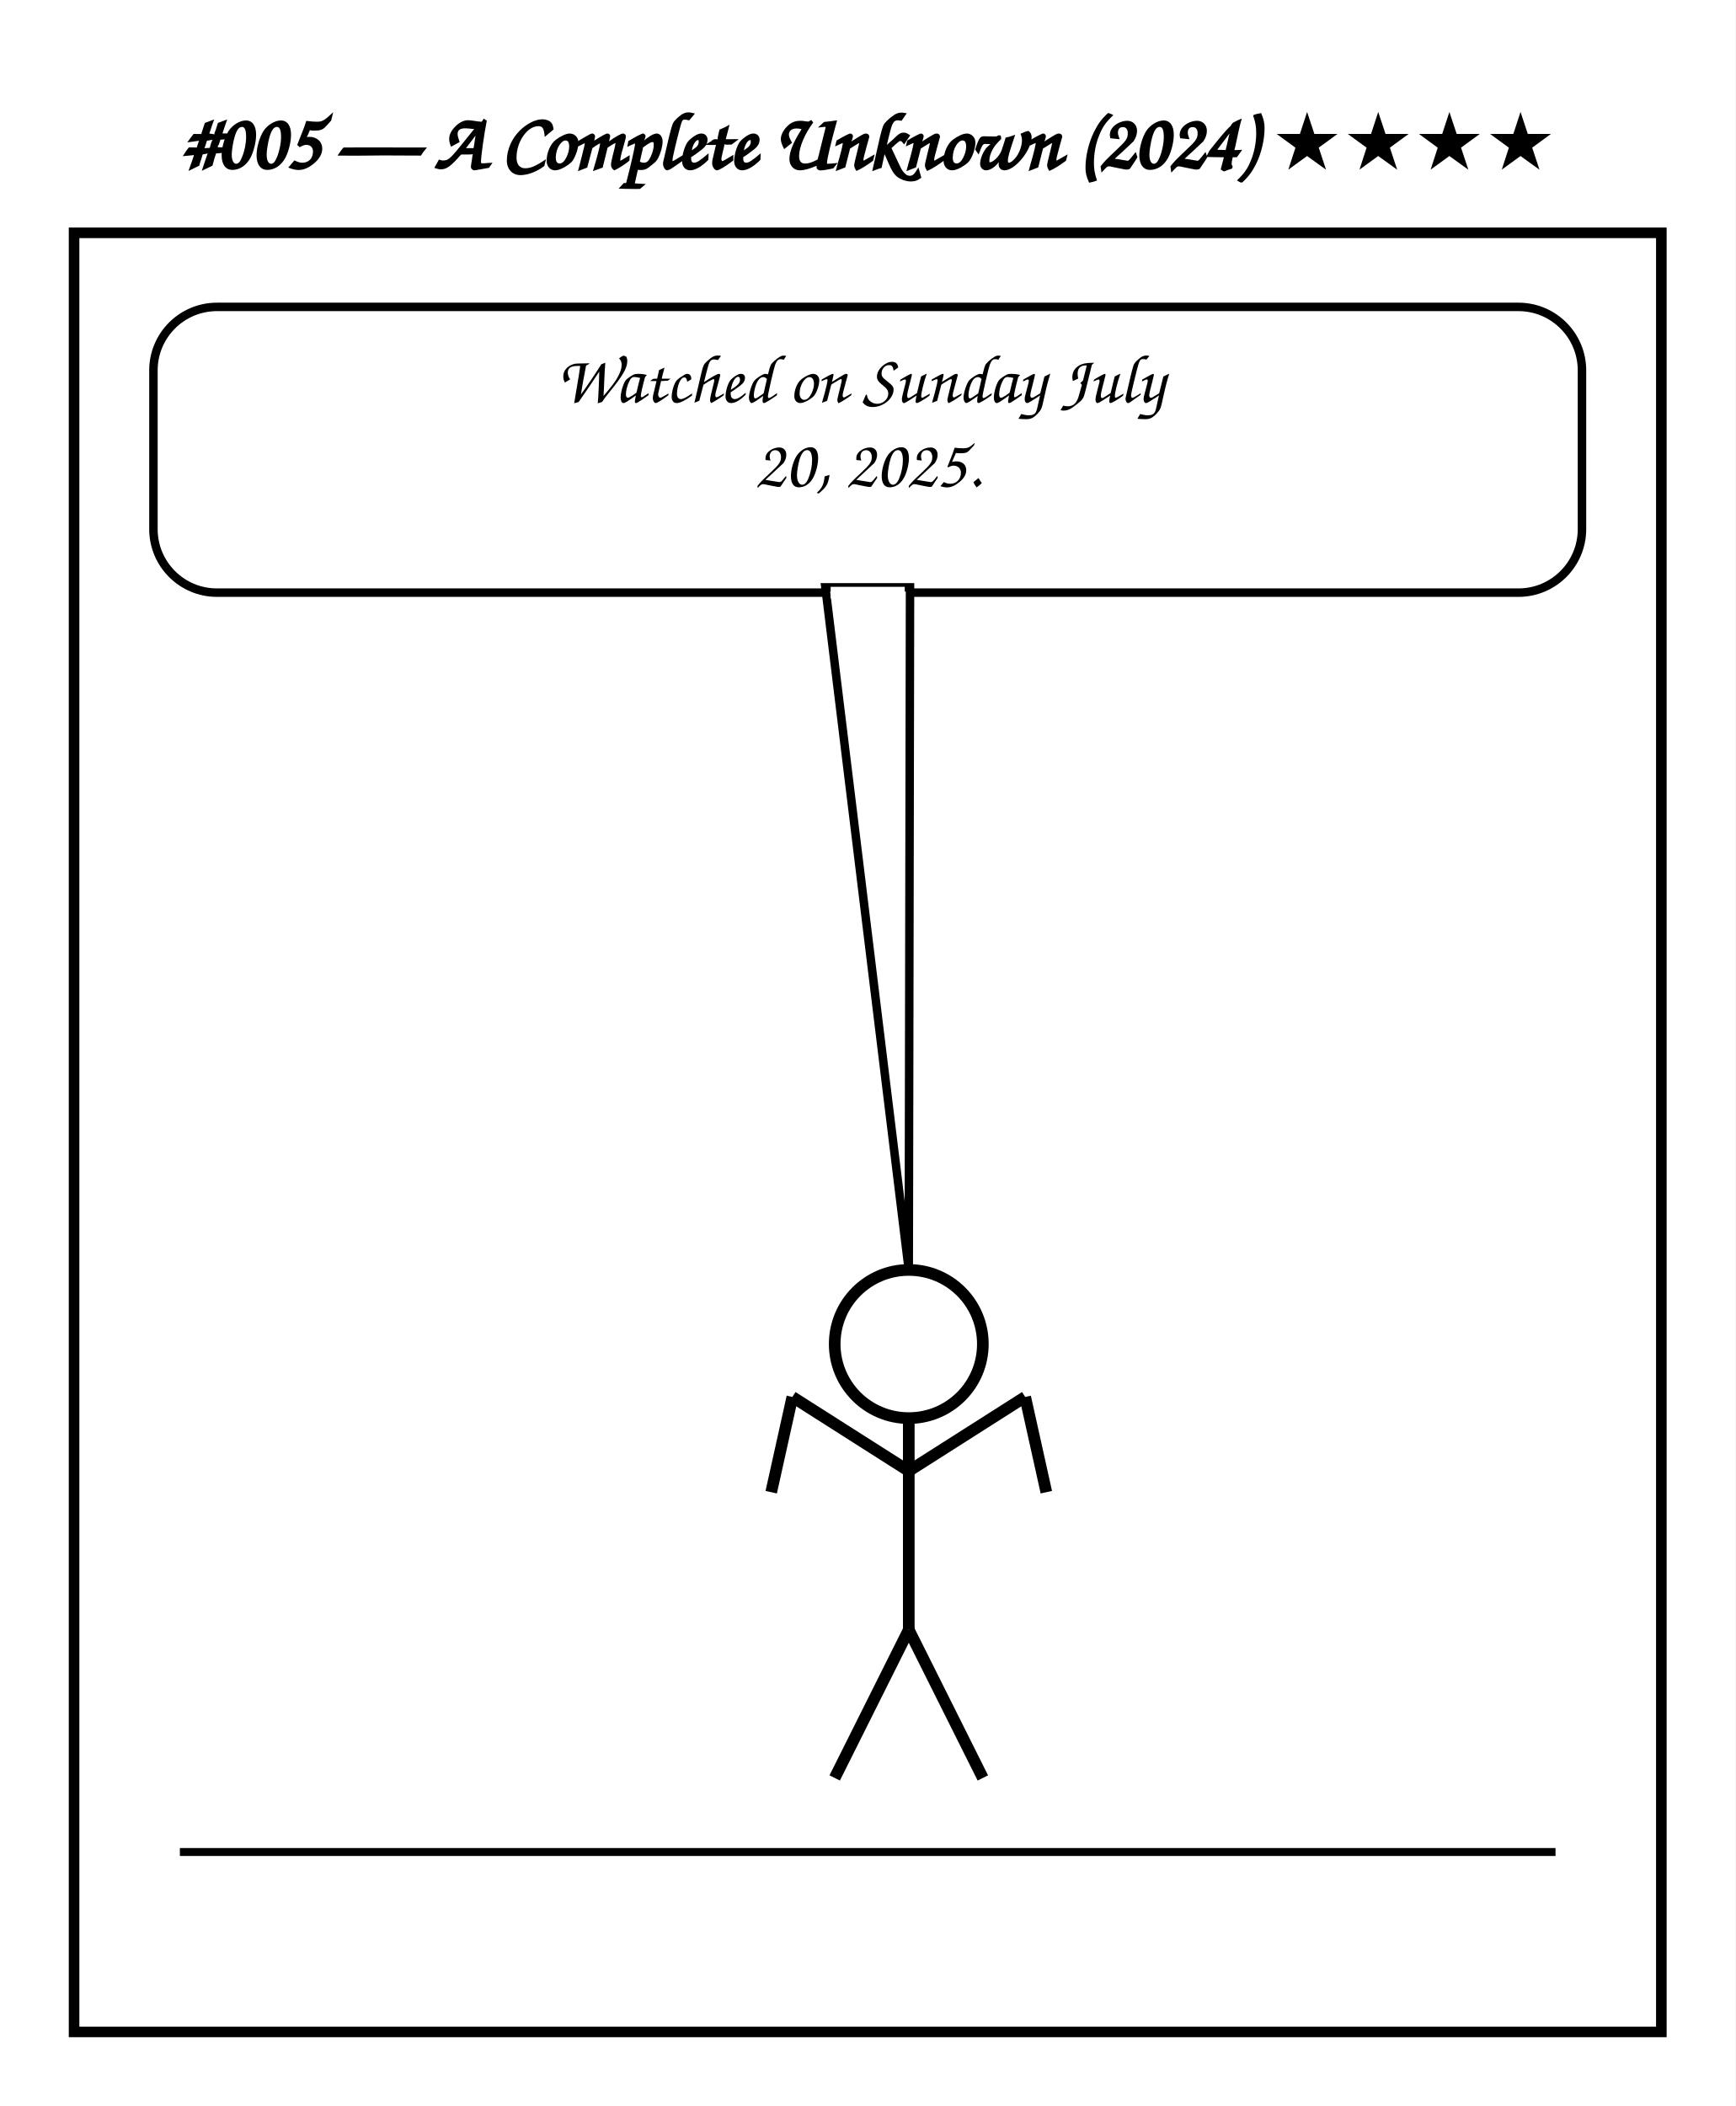
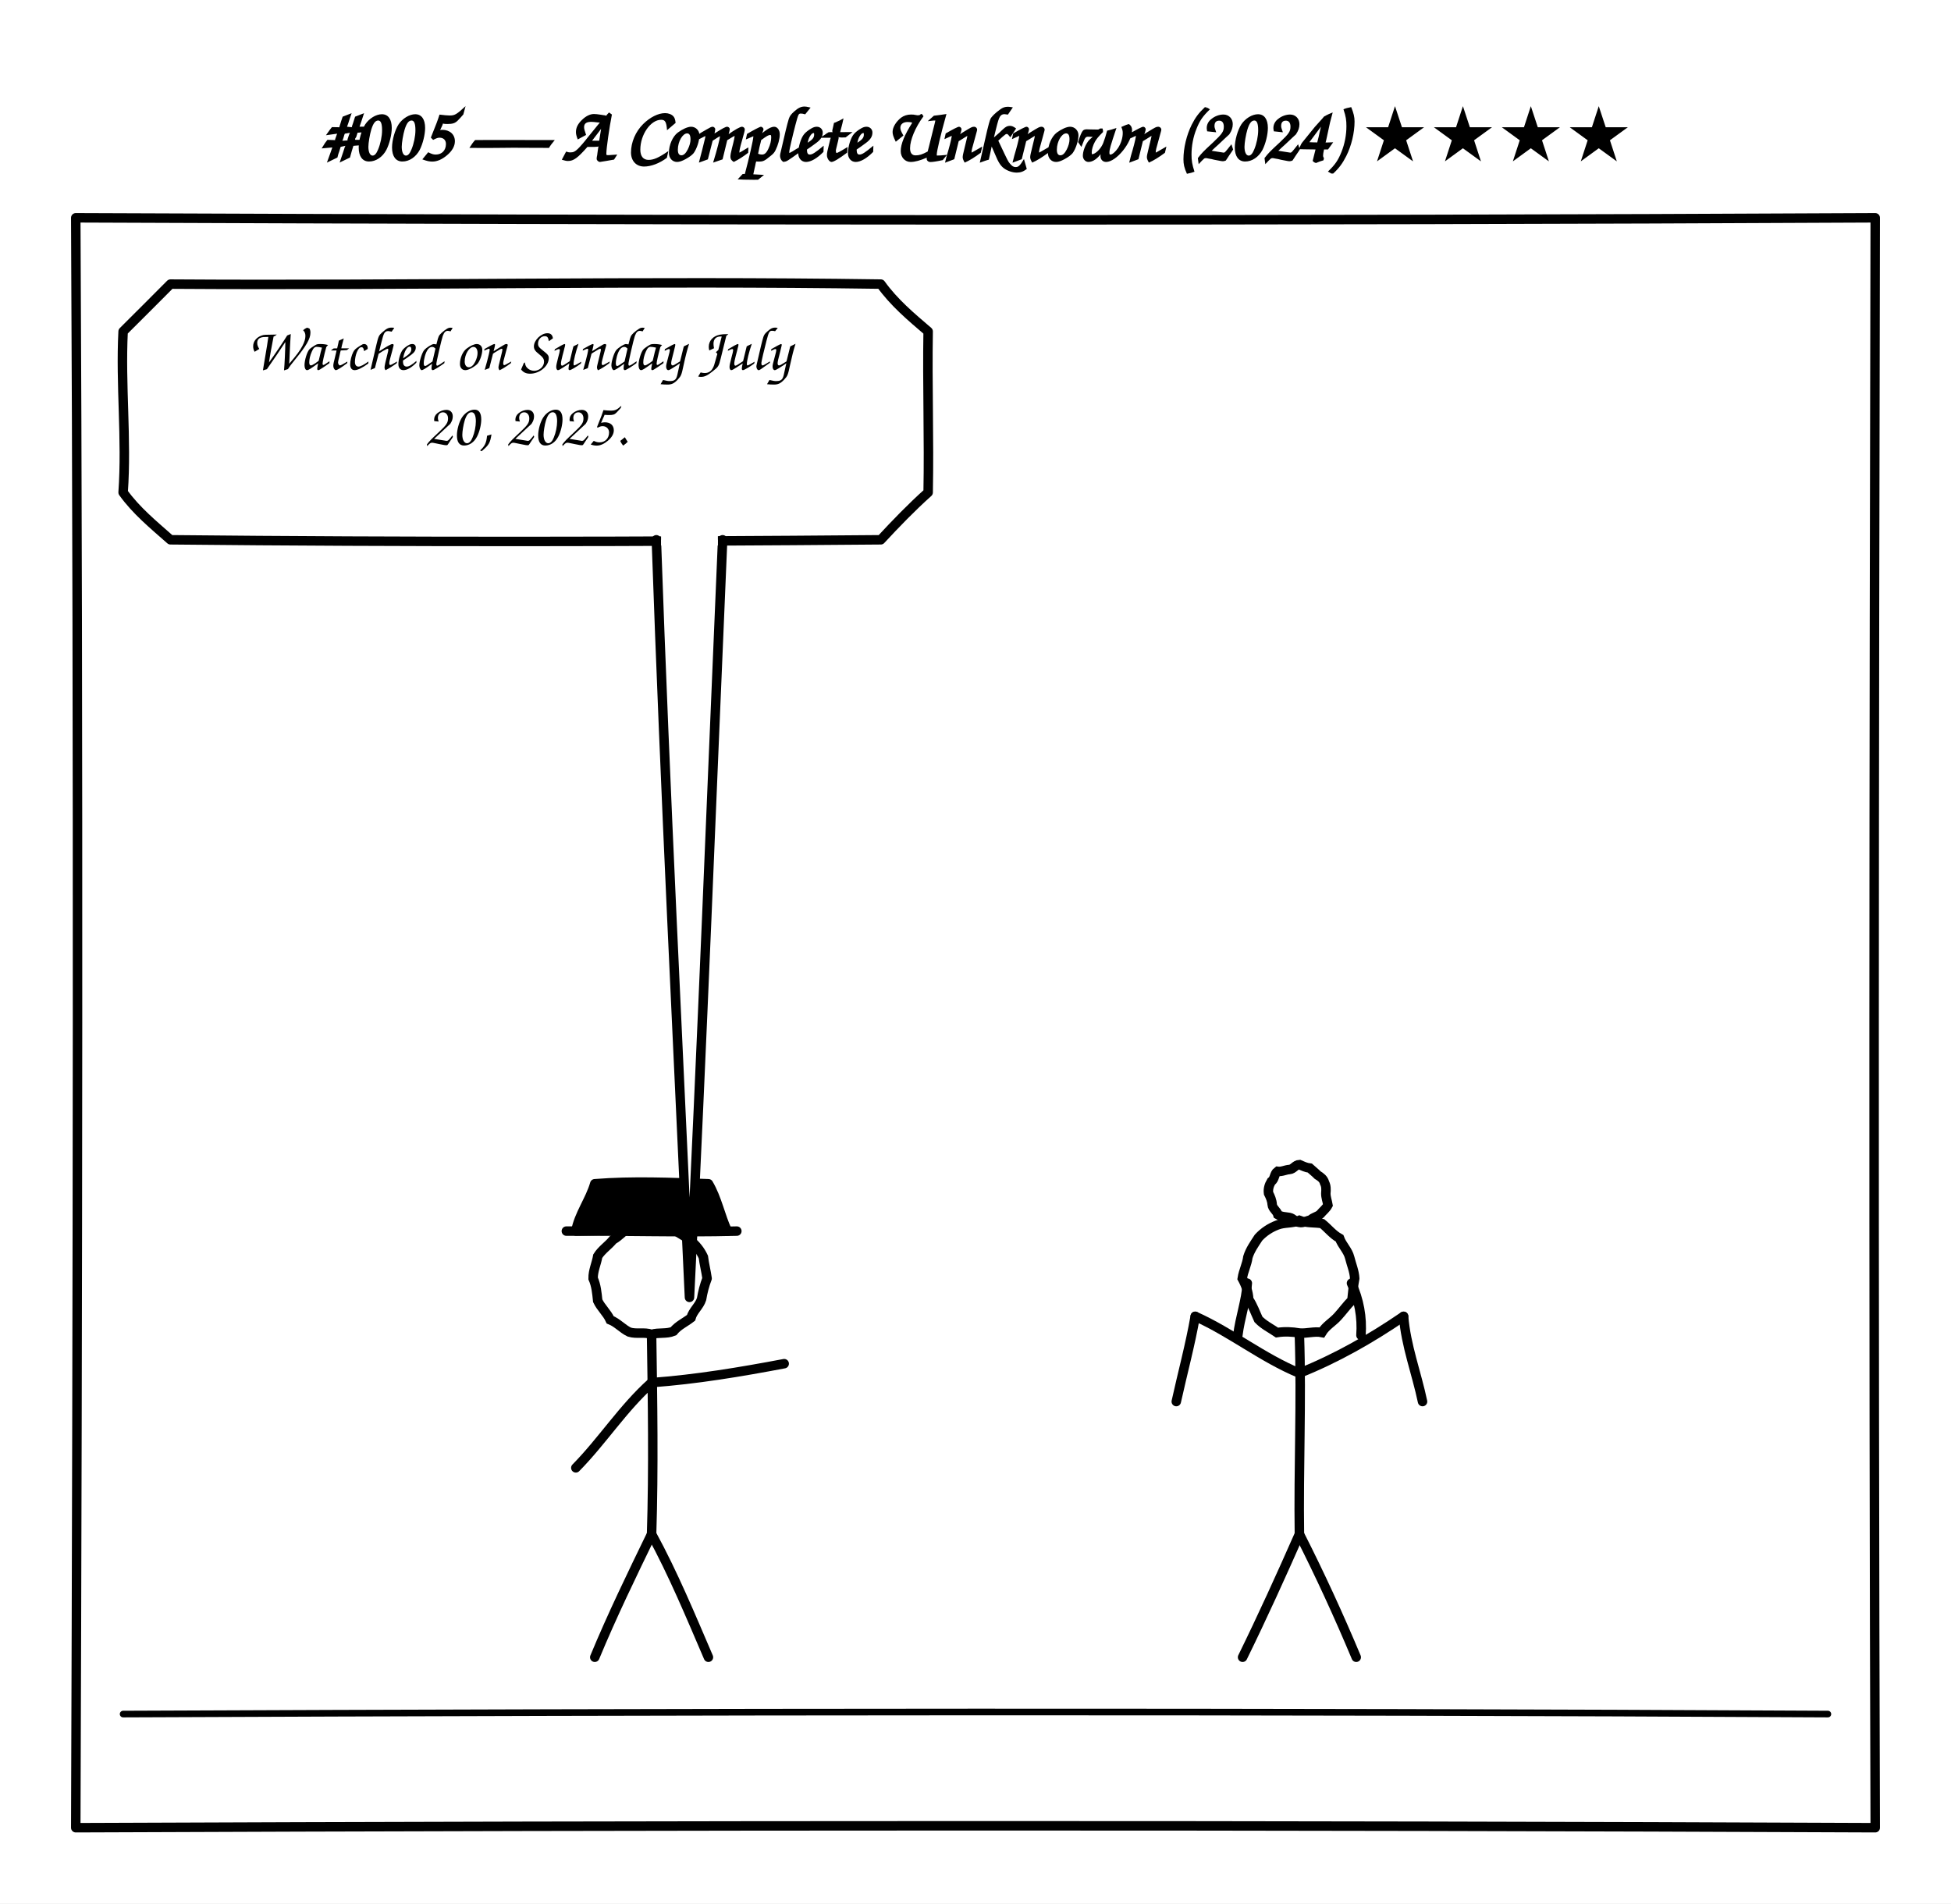
- <svg xmlns="http://www.w3.org/2000/svg" viewBox="0 0 328 398" width="328" height="398" role="img" aria-label="#005 — A Complete Unknown (2024)">
+ <svg xmlns="http://www.w3.org/2000/svg" viewBox="0 0 412 402" width="412" height="402" role="img" aria-label="#005 — A Complete Unknown (2024)">
  <rect width="100%" height="100%" fill="white" />
-   <text x="164.0" y="32" text-anchor="middle" font-family="Comic Neue, Comic Sans MS, cursive" font-size="15" font-weight="700" fill="black">#005 — A Complete Unknown (2024) ★★★★</text>
+   <text x="206.0" y="34" text-anchor="middle" font-family="Comic Neue, Comic Sans MS, cursive" font-size="16" font-weight="700" fill="black">#005 — A Complete Unknown (2024) ★★★★</text>
  <g class="panel">
-     <rect x="14" y="44" width="300" height="340" fill="white" stroke="black" stroke-width="2" />
-     <rect x="29" y="58" width="270" height="54" rx="12" ry="12" fill="white" stroke="black" stroke-width="1.6" />
-     <polygon points="156.0,111 172.0,111 171.762,240" fill="white" stroke="black" stroke-width="1.6" />
-     <line x1="157.0" y1="112" x2="171.0" y2="112" stroke="white" stroke-width="2.2" />
-     <text x="164.0" y="76" text-anchor="middle" font-family="Comic Neue, Comic Sans MS, cursive" font-size="13" fill="black">
-       <tspan x="164.0" dy="0">Watched on Sunday July</tspan>
-       <tspan x="164.0" dy="16">20, 2025.</tspan>
+     <path d="M 16.00 46.00 C 142.67 46.52, 269.33 46.64, 396.00 46.00 C 395.75 159.33, 395.62 272.67, 396.00 386.00 C 269.33 385.44, 142.67 385.48, 16.00 386.00 C 16.40 272.67, 16.59 159.33, 16.00 46.00" fill="none" stroke="black" stroke-width="2.0" stroke-linecap="round" stroke-linejoin="round" />
+     <path d="M 26.00 362.00 C 146.00 361.48, 266.00 361.35, 386.00 362.00" fill="none" stroke="black" stroke-width="1.4" stroke-linecap="round" />
+     <path d="M 149.32 270.00 C 148.77 271.42, 148.40 272.88, 148.15 274.37 C 147.68 275.84, 146.34 276.82, 145.92 278.32 C 144.70 279.28, 143.23 279.91, 142.22 281.15 C 140.74 281.77, 139.10 281.35, 137.60 281.81 C 136.08 281.26, 134.44 281.81, 132.90 281.33 C 131.45 280.64, 130.38 279.34, 128.86 278.74 C 128.19 277.26, 126.91 276.18, 126.22 274.71 C 126.05 273.11, 125.92 271.50, 125.25 270.00 C 125.22 268.36, 125.96 266.87, 126.23 265.29 C 127.08 263.94, 128.45 263.07, 129.45 261.85 C 130.80 261.07, 131.84 259.92, 133.01 258.92 C 134.55 258.87, 136.10 258.81, 137.60 258.40 C 139.12 258.48, 140.60 258.72, 141.97 259.45 C 143.14 260.38, 144.54 260.96, 145.69 261.91 C 146.92 262.87, 147.87 264.05, 148.53 265.47 C 148.72 266.99, 149.11 268.48, 149.32 270.00" fill="none" stroke="black" stroke-width="2.0" stroke-linecap="round" />
+     <path d="M 121.60 260.00 C 132.27 259.89, 142.93 259.43, 153.60 260.00 C 152.08 256.74, 151.45 253.13, 149.60 250.00 C 141.60 249.72, 133.60 249.37, 125.60 250.00 C 124.60 253.47, 122.28 256.41, 121.60 260.00" fill="black" stroke="black" stroke-width="2.0" stroke-linecap="round" stroke-linejoin="round" />
+     <path d="M 119.60 260.00 C 131.60 259.90, 143.60 260.32, 155.60 260.00" fill="none" stroke="black" stroke-width="2.0" stroke-linecap="round" />
+     <path d="M 137.60 282.00 C 137.81 296.00, 138.04 310.00, 137.60 324.00" fill="none" stroke="black" stroke-width="2.0" stroke-linecap="round" />
+     <path d="M 137.60 292.00 C 147.03 291.31, 156.33 289.75, 165.60 288.00" fill="none" stroke="black" stroke-width="2.0" stroke-linecap="round" />
+     <path d="M 137.60 292.00 C 131.57 297.38, 127.24 304.27, 121.60 310.00" fill="none" stroke="black" stroke-width="2.0" stroke-linecap="round" />
+     <path d="M 137.60 324.00 C 133.43 332.59, 129.26 341.17, 125.60 350.00" fill="none" stroke="black" stroke-width="2.0" stroke-linecap="round" />
+     <path d="M 137.60 324.00 C 142.18 332.40, 145.83 341.23, 149.60 350.00" fill="none" stroke="black" stroke-width="2.0" stroke-linecap="round" />
+     <path d="M 286.08 270.00 C 285.79 271.52, 285.65 273.06, 285.49 274.59 C 284.40 275.68, 283.51 276.94, 282.47 278.07 C 281.41 279.24, 279.97 280.02, 279.13 281.41 C 277.54 281.10, 275.98 281.67, 274.40 281.52 C 272.83 281.25, 271.25 281.18, 269.67 281.43 C 268.34 280.53, 266.88 279.82, 265.75 278.65 C 265.09 277.23, 264.58 275.74, 263.70 274.43 C 263.62 272.84, 263.09 271.39, 262.33 270.00 C 262.56 268.45, 263.32 267.05, 263.52 265.49 C 263.99 263.97, 264.91 262.69, 265.77 261.37 C 266.88 260.17, 268.21 259.30, 269.73 258.72 C 271.23 258.12, 272.92 258.44, 274.40 257.74 C 275.95 258.36, 277.61 258.15, 279.20 258.41 C 280.45 259.42, 281.44 260.73, 282.88 261.52 C 283.40 262.98, 284.64 264.06, 285.02 265.60 C 285.38 267.07, 286.00 268.47, 286.08 270.00" fill="none" stroke="black" stroke-width="2.0" stroke-linecap="round" />
+     <path d="M 279.98 252.00 C 279.96 252.86, 280.29 253.66, 280.43 254.50 C 280.04 255.26, 279.34 255.76, 278.81 256.41 C 278.22 256.99, 277.31 257.04, 276.75 257.67 C 275.95 257.75, 275.26 258.36, 274.40 258.17 C 273.56 258.10, 273.09 257.26, 272.28 257.12 C 271.46 256.97, 270.60 257.00, 269.86 256.54 C 269.65 255.71, 268.73 255.28, 268.65 254.38 C 268.60 253.52, 268.26 252.76, 267.88 252.00 C 267.76 251.11, 268.00 250.30, 268.45 249.54 C 269.23 249.02, 269.04 247.92, 269.78 247.38 C 270.67 247.51, 271.46 247.04, 272.32 246.99 C 273.15 246.92, 273.55 245.98, 274.40 245.95 C 275.11 246.26, 275.81 246.60, 276.60 246.69 C 277.14 247.19, 277.73 247.63, 278.24 248.16 C 278.90 248.56, 279.50 249.00, 279.71 249.80 C 280.07 250.50, 280.05 251.25, 279.98 252.00" fill="none" stroke="black" stroke-width="2.0" stroke-linecap="round" />
+     <path d="M 263.40 271.00 C 263.16 274.74, 261.85 278.29, 261.40 282.00" fill="none" stroke="black" stroke-width="2.0" stroke-linecap="round" />
+     <path d="M 285.40 271.00 C 286.99 274.50, 287.68 278.16, 287.40 282.00" fill="none" stroke="black" stroke-width="2.0" stroke-linecap="round" />
+     <path d="M 274.40 282.00 C 274.87 296.00, 274.20 310.00, 274.40 324.00" fill="none" stroke="black" stroke-width="2.0" stroke-linecap="round" />
+     <path d="M 274.40 290.00 C 266.63 286.80, 260.04 281.43, 252.40 278.00" fill="none" stroke="black" stroke-width="2.0" stroke-linecap="round" />
+     <path d="M 252.40 278.00 C 251.34 284.06, 249.72 290.00, 248.40 296.00" fill="none" stroke="black" stroke-width="2.0" stroke-linecap="round" />
+     <path d="M 274.40 290.00 C 282.21 286.87, 289.47 282.74, 296.40 278.00" fill="none" stroke="black" stroke-width="2.0" stroke-linecap="round" />
+     <path d="M 296.40 278.00 C 296.89 284.19, 299.14 289.98, 300.40 296.00" fill="none" stroke="black" stroke-width="2.0" stroke-linecap="round" />
+     <path d="M 274.40 324.00 C 270.55 332.74, 266.60 341.43, 262.40 350.00" fill="none" stroke="black" stroke-width="2.0" stroke-linecap="round" />
+     <path d="M 274.40 324.00 C 278.73 332.52, 282.71 341.19, 286.40 350.00" fill="none" stroke="black" stroke-width="2.0" stroke-linecap="round" />
+     <path d="M 36.00 60.00 C 86.00 60.34, 136.00 59.26, 186.00 60.00 C 188.78 63.89, 192.41 66.93, 196.00 70.00 C 195.81 81.33, 196.22 92.67, 196.00 104.00 C 192.48 107.15, 189.21 110.54, 186.00 114.00 C 136.00 114.43, 86.00 114.51, 36.00 114.00 C 32.46 110.87, 28.78 107.88, 26.00 104.00 C 26.80 92.67, 25.42 81.33, 26.00 70.00 C 29.33 66.66, 32.69 63.36, 36.00 60.00" fill="white" stroke="black" stroke-width="2.0" stroke-linecap="round" stroke-linejoin="round" />
+     <path d="M 138.60 114.00 C 140.46 167.35, 143.17 220.67, 145.60 274.00 C 148.27 220.68, 150.30 167.33, 152.60 114.00" fill="white" stroke="black" stroke-width="2.0" stroke-linecap="round" stroke-linejoin="round" />
+     <line x1="139.6" y1="114" x2="151.6" y2="114" stroke="white" stroke-width="2.4" />
+     <text x="111.0" y="78.0" text-anchor="middle" font-family="Comic Neue, Comic Sans MS, cursive" font-size="13" fill="black">
+       <tspan x="111.0" dy="0">Watched on Sunday July</tspan>
+       <tspan x="111.0" dy="16">20, 2025.</tspan>
    </text>
-     <circle cx="171.762" cy="254" r="14" fill="none" stroke="black" stroke-width="2.2" />
-     <line x1="171.762" y1="268" x2="171.762" y2="308" stroke="black" stroke-width="2.2" />
-     <line x1="171.762" y1="278" x2="149.762" y2="264" stroke="black" stroke-width="2.2" />
-     <line x1="149.762" y1="264" x2="145.762" y2="282" stroke="black" stroke-width="2.2" />
-     <line x1="171.762" y1="278" x2="193.762" y2="264" stroke="black" stroke-width="2.2" />
-     <line x1="193.762" y1="264" x2="197.762" y2="282" stroke="black" stroke-width="2.2" />
-     <line x1="171.762" y1="308" x2="157.762" y2="336" stroke="black" stroke-width="2.2" />
-     <line x1="171.762" y1="308" x2="185.762" y2="336" stroke="black" stroke-width="2.2" />
-     <line x1="34" y1="350" x2="294" y2="350" stroke="black" stroke-width="1.5" />
  </g>
</svg>
